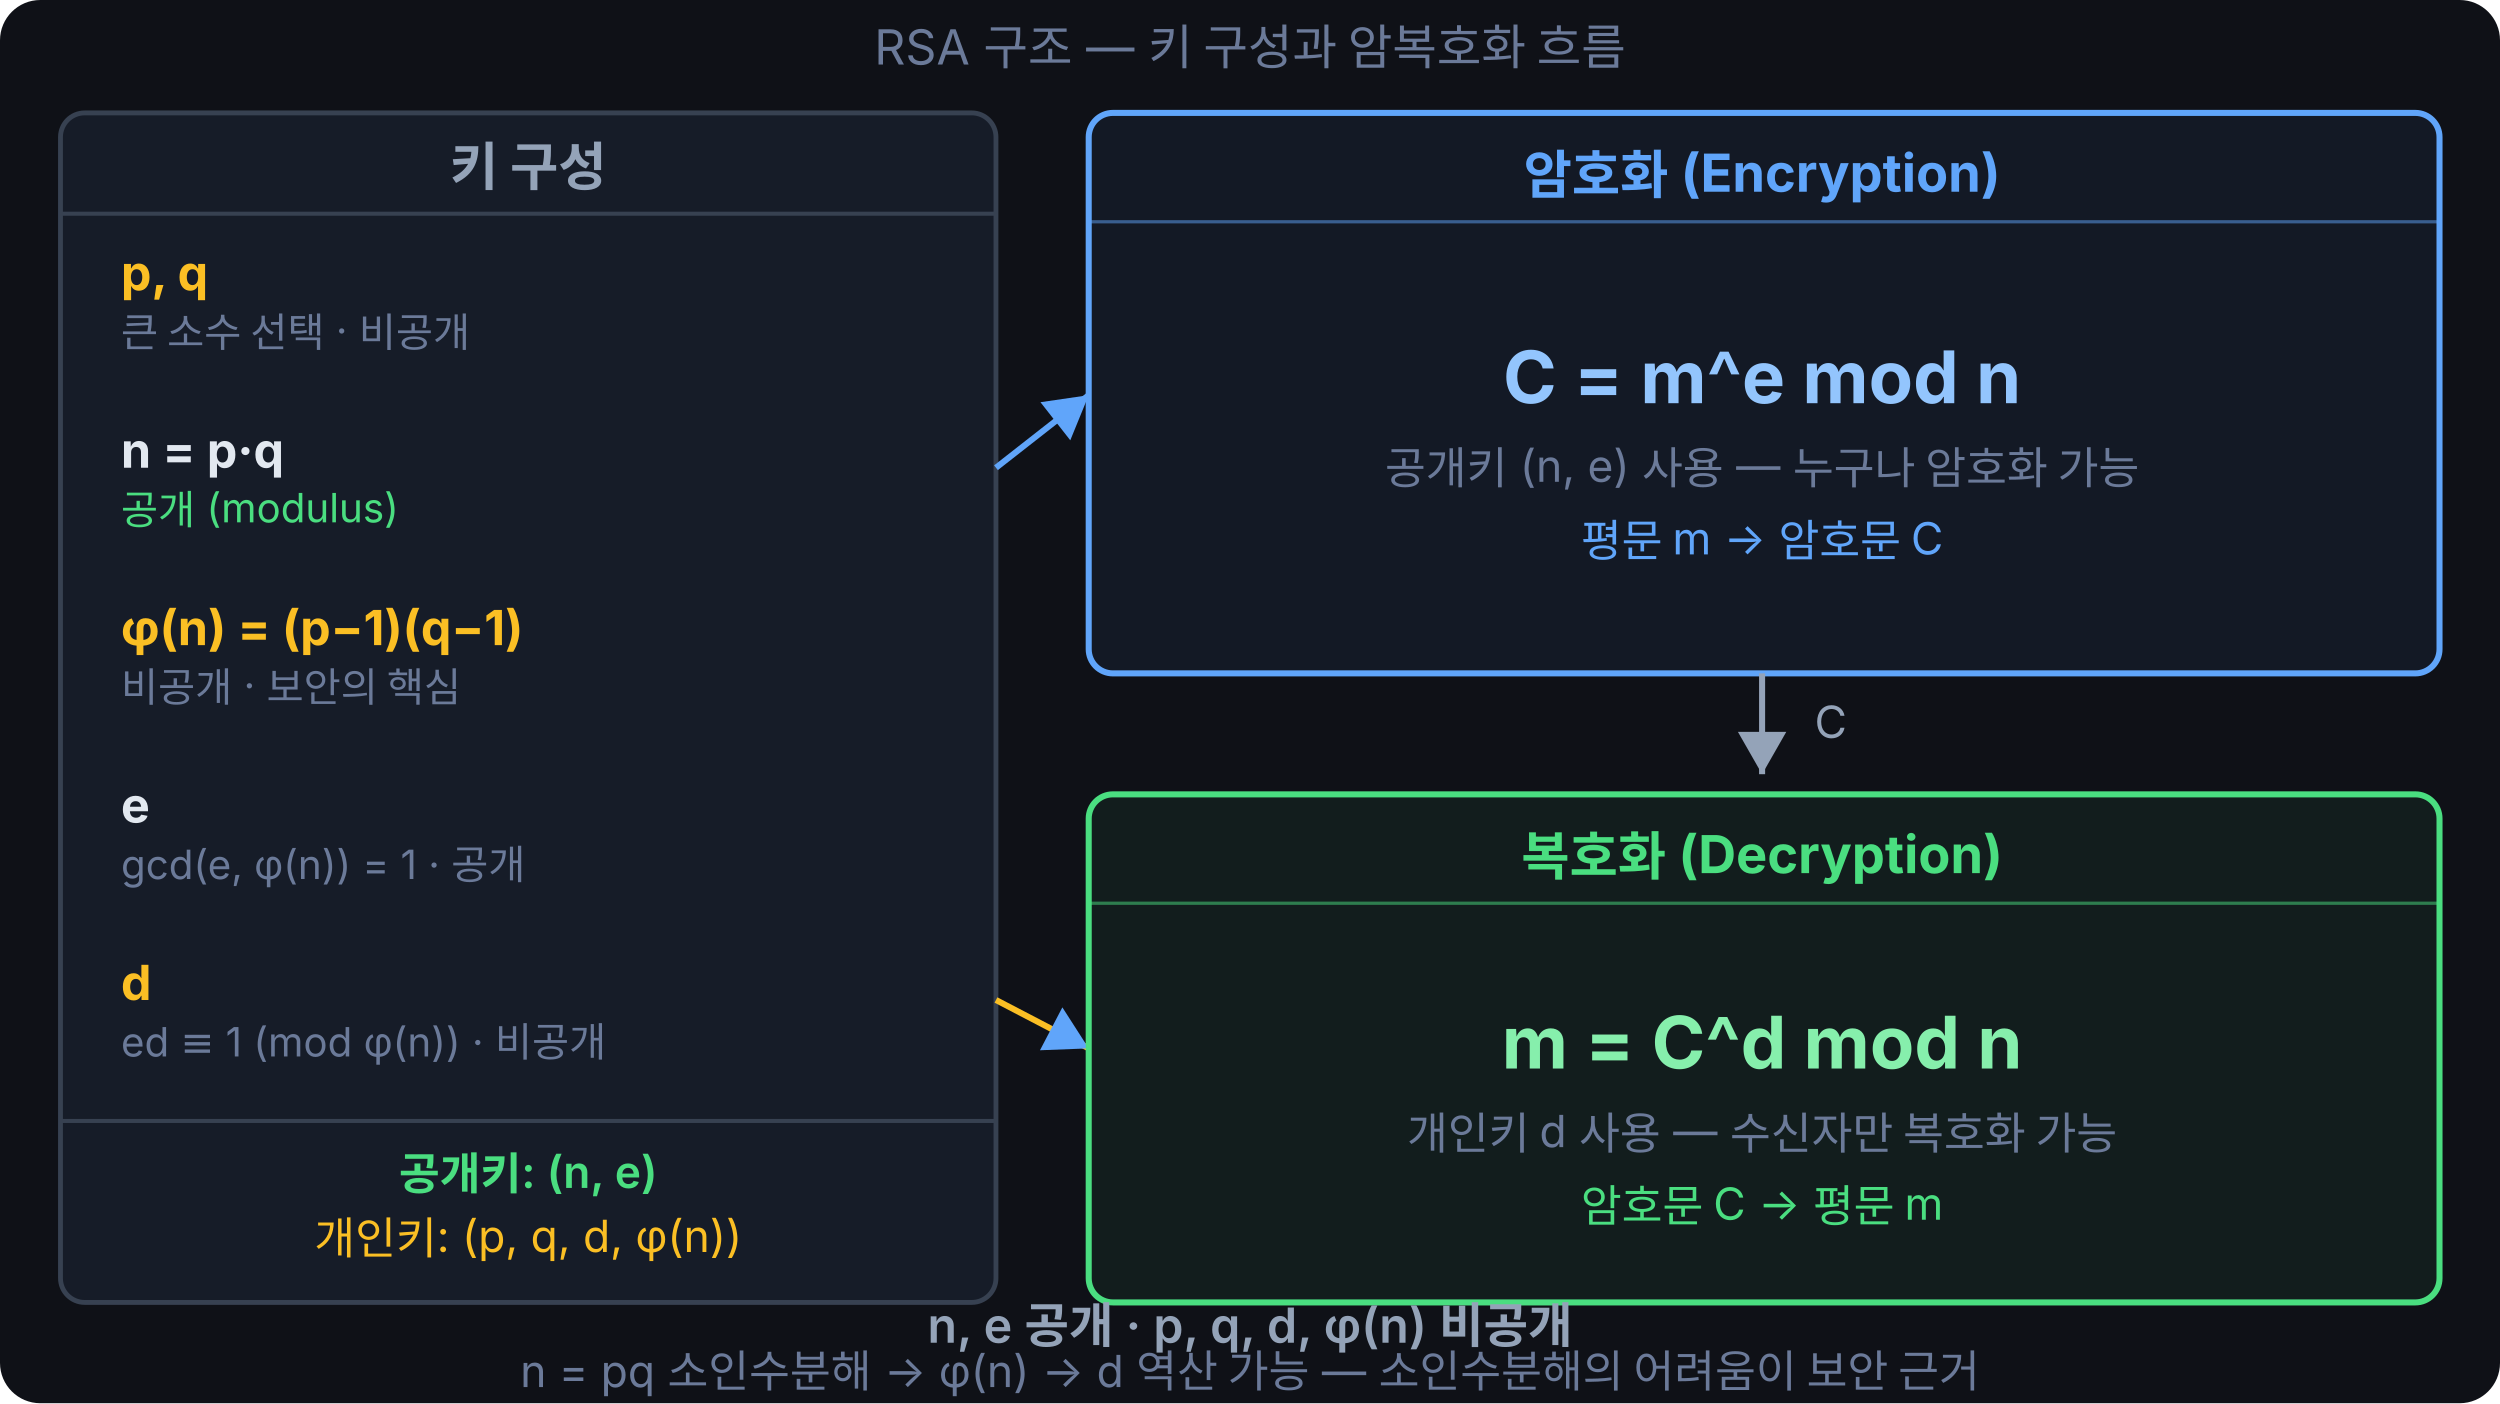
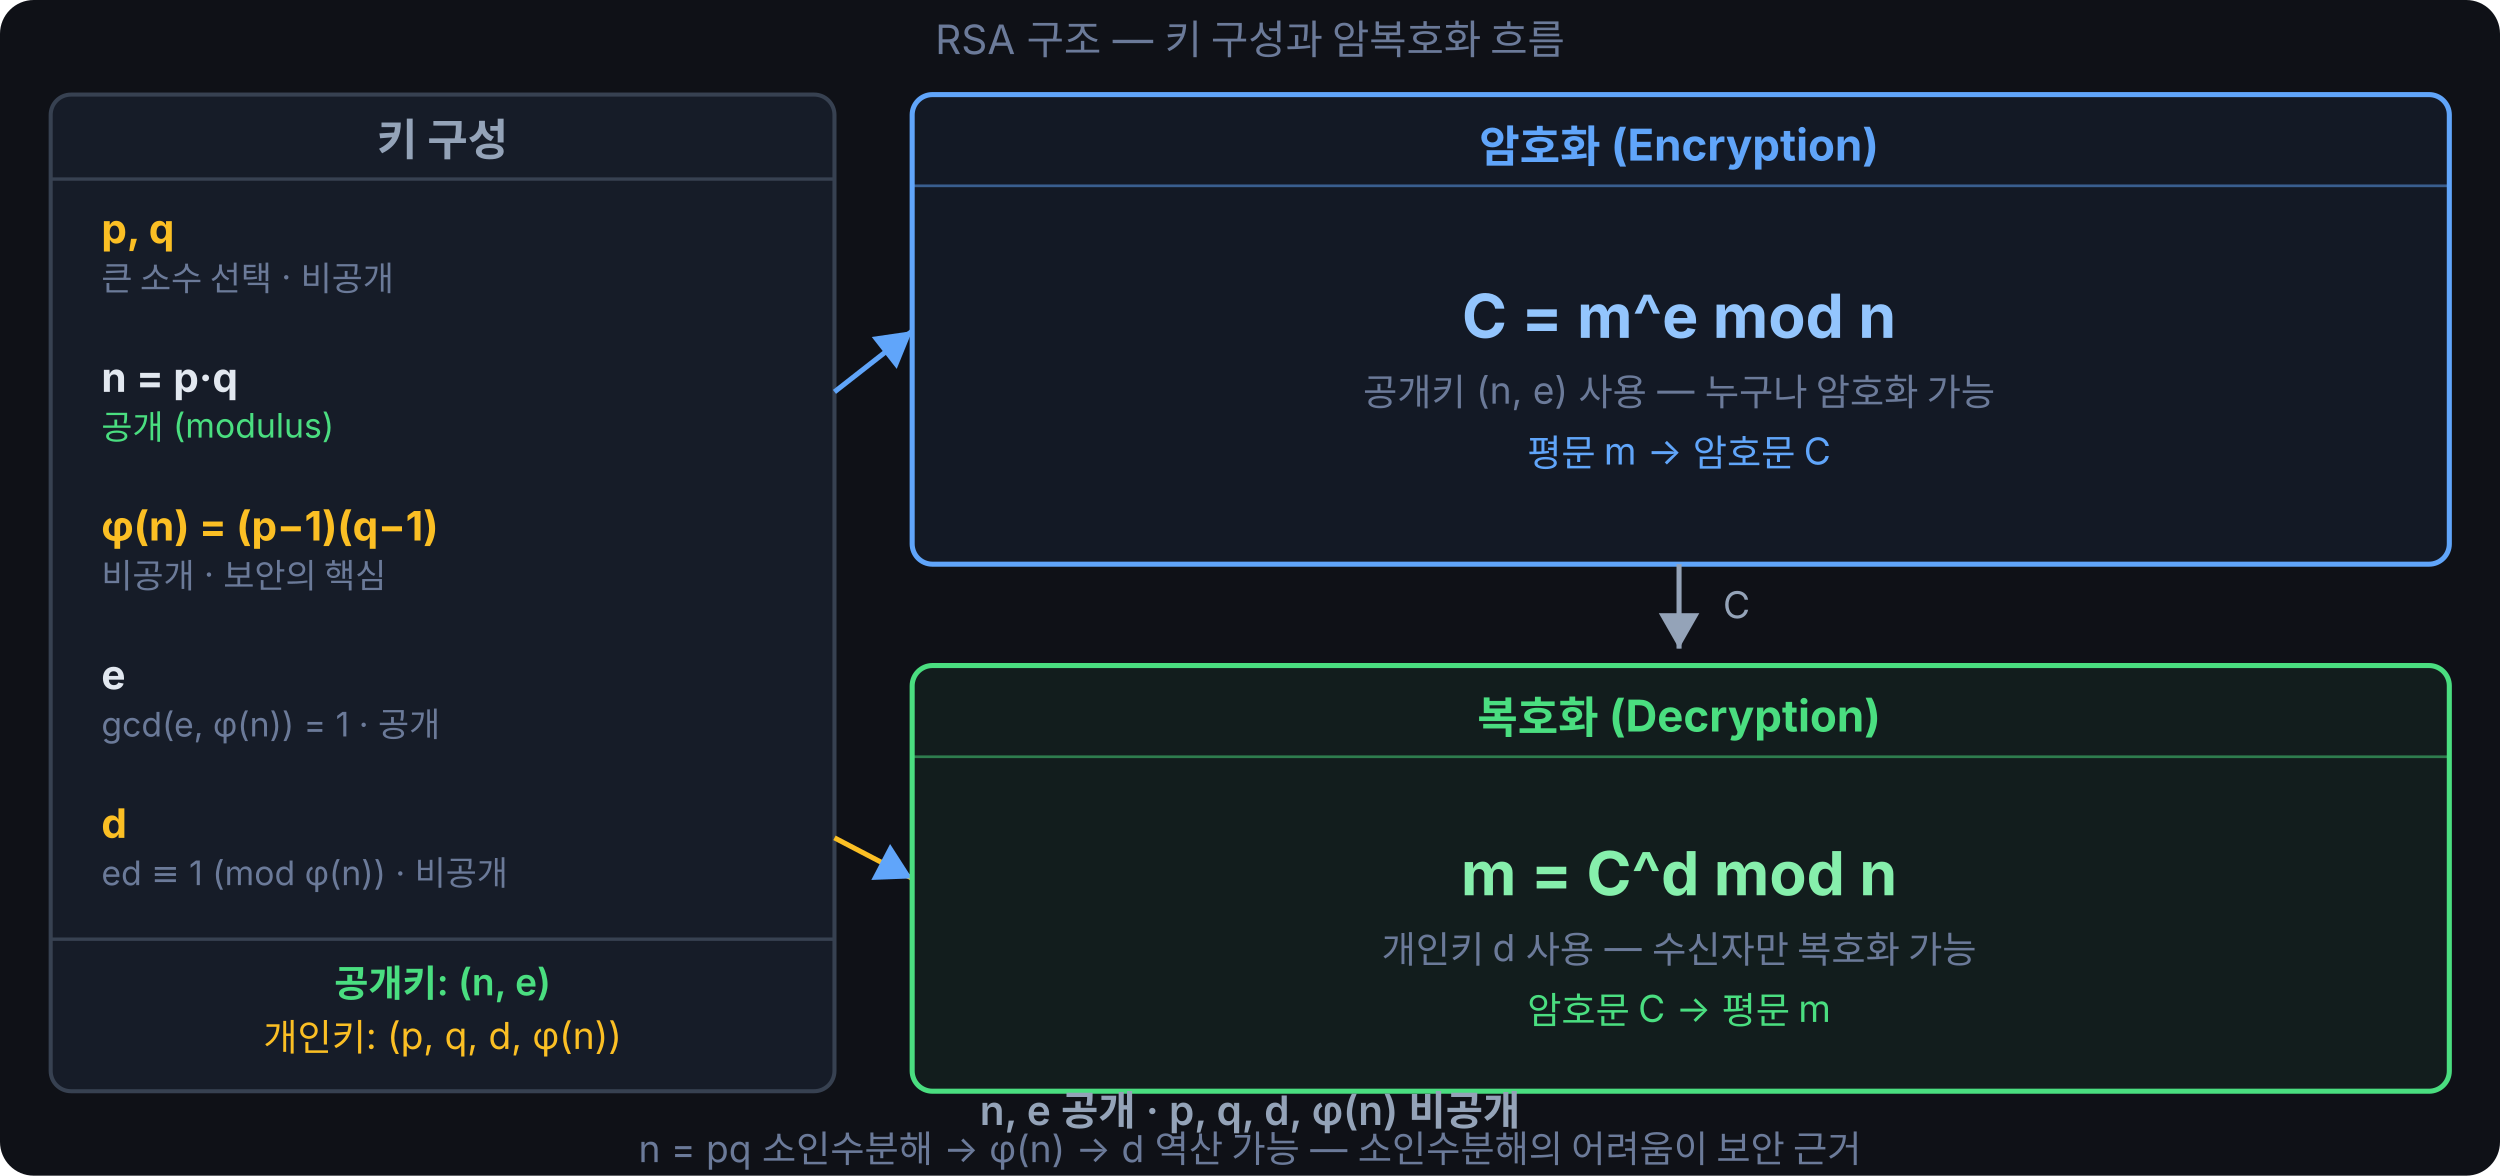
- <svg xmlns="http://www.w3.org/2000/svg" viewBox="0 0 620 348" width="620" height="348">
-   <rect width="620" height="348" fill="#0f1117" rx="10" />
-   <text x="310" y="16" text-anchor="middle" font-family="system-ui,-apple-system,sans-serif" font-size="12" fill="#6b7a99">RSA 구조 — 키 구성과 암복호화 흐름</text>
+ <svg xmlns="http://www.w3.org/2000/svg" viewBox="0 0 740 348" width="740" height="348">
+   <rect width="740" height="348" fill="#0f1117" rx="10" />
+   <text x="370" y="16" text-anchor="middle" font-family="system-ui,-apple-system,sans-serif" font-size="12" fill="#6b7a99">RSA 구조 — 키 구성과 암복호화 흐름</text>
  <defs>
    <marker id="arr-blue" markerWidth="8" markerHeight="8" refX="7" refY="4" orient="auto">
      <polygon points="0,0 7,4 0,8" fill="#60a5fa" />
    </marker>
    <marker id="arr-gray" markerWidth="8" markerHeight="8" refX="7" refY="4" orient="auto">
      <polygon points="0,0 7,4 0,8" fill="#94a3b8" />
    </marker>
  </defs>
  <rect x="15" y="28" width="232" height="295" rx="6" fill="rgba(30,41,59,0.5)" stroke="#374151" stroke-width="1.2" />
  <text x="131" y="46" text-anchor="middle" font-family="system-ui,-apple-system,sans-serif" font-size="13" font-weight="700" fill="#94a3b8">키 구성</text>
  <line x1="15" y1="53" x2="247" y2="53" stroke="#374151" stroke-width="1" />
  <text x="30" y="72" font-family="system-ui,-apple-system,sans-serif" font-size="12" font-weight="700" fill="#fbbf24">p, q</text>
  <text x="30" y="86" font-family="system-ui,-apple-system,sans-serif" font-size="10" fill="#6b7a99">큰 소수 선택 · 비공개</text>
  <text x="30" y="116" font-family="system-ui,-apple-system,sans-serif" font-size="12" font-weight="700" fill="#e2e8f0">n = p·q</text>
  <text x="30" y="130" font-family="system-ui,-apple-system,sans-serif" font-size="10" fill="#4ade80">공개 (modulus)</text>
  <text x="30" y="160" font-family="system-ui,-apple-system,sans-serif" font-size="12" font-weight="700" fill="#fbbf24">φ(n) = (p−1)(q−1)</text>
  <text x="30" y="174" font-family="system-ui,-apple-system,sans-serif" font-size="10" fill="#6b7a99">비공개 · 보안의 핵심</text>
  <text x="30" y="204" font-family="system-ui,-apple-system,sans-serif" font-size="12" font-weight="700" fill="#e2e8f0">e</text>
  <text x="30" y="218" font-family="system-ui,-apple-system,sans-serif" font-size="10" fill="#6b7a99">gcd(e, φ(n)) = 1 · 공개</text>
  <text x="30" y="248" font-family="system-ui,-apple-system,sans-serif" font-size="12" font-weight="700" fill="#fbbf24">d</text>
  <text x="30" y="262" font-family="system-ui,-apple-system,sans-serif" font-size="10" fill="#6b7a99">ed ≡ 1 (mod φ(n)) · 비공개</text>
  <line x1="15" y1="278" x2="247" y2="278" stroke="#374151" stroke-width="1" />
  <text x="131" y="295" text-anchor="middle" font-family="system-ui,-apple-system,sans-serif" font-size="11" font-weight="600" fill="#4ade80">공개키: (n, e)</text>
  <text x="131" y="311" text-anchor="middle" font-family="system-ui,-apple-system,sans-serif" font-size="11" fill="#fbbf24">개인키: (p, q, d, φ(n))</text>
  <line x1="247" y1="116" x2="270" y2="98" stroke="#60a5fa" stroke-width="1.5" marker-end="url(#arr-blue)" />
  <line x1="247" y1="248" x2="270" y2="260" stroke="#fbbf24" stroke-width="1.5" marker-end="url(#arr-blue)" />
-   <rect x="270" y="28" width="335" height="139" rx="6" fill="rgba(96,165,250,0.06)" stroke="#60a5fa" stroke-width="1.5" />
-   <text x="437" y="48" text-anchor="middle" font-family="system-ui,-apple-system,sans-serif" font-size="13" font-weight="700" fill="#60a5fa">암호화 (Encryption)</text>
-   <line x1="270" y1="55" x2="605" y2="55" stroke="#60a5fa" stroke-width="0.8" stroke-opacity="0.5" />
-   <text x="437" y="100" text-anchor="middle" font-family="system-ui,-apple-system,sans-serif" font-size="18" font-weight="700" fill="#93c5fd">C = m^e  mod n</text>
-   <text x="437" y="120" text-anchor="middle" font-family="system-ui,-apple-system,sans-serif" font-size="11" fill="#6b7a99">공개키 (n, e) 사용 — 누구나 암호화 가능</text>
-   <text x="437" y="138" text-anchor="middle" font-family="system-ui,-apple-system,sans-serif" font-size="11" fill="#60a5fa">평문 m  →  암호문 C</text>
-   <line x1="437" y1="167" x2="437" y2="192" stroke="#94a3b8" stroke-width="1.5" marker-end="url(#arr-gray)" />
-   <text x="450" y="183" font-family="system-ui,-apple-system,sans-serif" font-size="11" fill="#94a3b8">C</text>
-   <rect x="270" y="197" width="335" height="126" rx="6" fill="rgba(74,222,128,0.06)" stroke="#4ade80" stroke-width="1.5" />
-   <text x="437" y="217" text-anchor="middle" font-family="system-ui,-apple-system,sans-serif" font-size="13" font-weight="700" fill="#4ade80">복호화 (Decryption)</text>
-   <line x1="270" y1="224" x2="605" y2="224" stroke="#4ade80" stroke-width="0.8" stroke-opacity="0.5" />
-   <text x="437" y="265" text-anchor="middle" font-family="system-ui,-apple-system,sans-serif" font-size="18" font-weight="700" fill="#86efac">m = C^d  mod n</text>
-   <text x="437" y="285" text-anchor="middle" font-family="system-ui,-apple-system,sans-serif" font-size="11" fill="#6b7a99">개인키 d 사용 — 수신자만 복호화 가능</text>
-   <text x="437" y="303" text-anchor="middle" font-family="system-ui,-apple-system,sans-serif" font-size="11" fill="#4ade80">암호문 C  →  평문 m</text>
-   <text x="310" y="333" text-anchor="middle" font-family="system-ui,-apple-system,sans-serif" font-size="12" font-weight="600" fill="#94a3b8">n, e 공개  ·  p, q, d, φ(n) 비공개</text>
-   <text x="310" y="344" text-anchor="middle" font-family="system-ui,-apple-system,sans-serif" font-size="11" fill="#6b7a99">n = pq 소인수분해 → φ(n) → d 역산 가능  — 소인수분해의 어려움이 보안 근거</text>
+   <rect x="270" y="28" width="455" height="139" rx="6" fill="rgba(96,165,250,0.06)" stroke="#60a5fa" stroke-width="1.5" />
+   <text x="497" y="48" text-anchor="middle" font-family="system-ui,-apple-system,sans-serif" font-size="13" font-weight="700" fill="#60a5fa">암호화 (Encryption)</text>
+   <line x1="270" y1="55" x2="725" y2="55" stroke="#60a5fa" stroke-width="0.8" stroke-opacity="0.5" />
+   <text x="497" y="100" text-anchor="middle" font-family="system-ui,-apple-system,sans-serif" font-size="18" font-weight="700" fill="#93c5fd">C = m^e  mod n</text>
+   <text x="497" y="120" text-anchor="middle" font-family="system-ui,-apple-system,sans-serif" font-size="11" fill="#6b7a99">공개키 (n, e) 사용 — 누구나 암호화 가능</text>
+   <text x="497" y="138" text-anchor="middle" font-family="system-ui,-apple-system,sans-serif" font-size="11" fill="#60a5fa">평문 m  →  암호문 C</text>
+   <line x1="497" y1="167" x2="497" y2="192" stroke="#94a3b8" stroke-width="1.5" marker-end="url(#arr-gray)" />
+   <text x="510" y="183" font-family="system-ui,-apple-system,sans-serif" font-size="11" fill="#94a3b8">C</text>
+   <rect x="270" y="197" width="455" height="126" rx="6" fill="rgba(74,222,128,0.06)" stroke="#4ade80" stroke-width="1.5" />
+   <text x="497" y="217" text-anchor="middle" font-family="system-ui,-apple-system,sans-serif" font-size="13" font-weight="700" fill="#4ade80">복호화 (Decryption)</text>
+   <line x1="270" y1="224" x2="725" y2="224" stroke="#4ade80" stroke-width="0.8" stroke-opacity="0.5" />
+   <text x="497" y="265" text-anchor="middle" font-family="system-ui,-apple-system,sans-serif" font-size="18" font-weight="700" fill="#86efac">m = C^d  mod n</text>
+   <text x="497" y="285" text-anchor="middle" font-family="system-ui,-apple-system,sans-serif" font-size="11" fill="#6b7a99">개인키 d 사용 — 수신자만 복호화 가능</text>
+   <text x="497" y="303" text-anchor="middle" font-family="system-ui,-apple-system,sans-serif" font-size="11" fill="#4ade80">암호문 C  →  평문 m</text>
+   <text x="370" y="333" text-anchor="middle" font-family="system-ui,-apple-system,sans-serif" font-size="12" font-weight="600" fill="#94a3b8">n, e 공개  ·  p, q, d, φ(n) 비공개</text>
+   <text x="370" y="344" text-anchor="middle" font-family="system-ui,-apple-system,sans-serif" font-size="11" fill="#6b7a99">n = pq 소인수분해 → φ(n) → d 역산 가능  — 소인수분해의 어려움이 보안 근거</text>
</svg>
